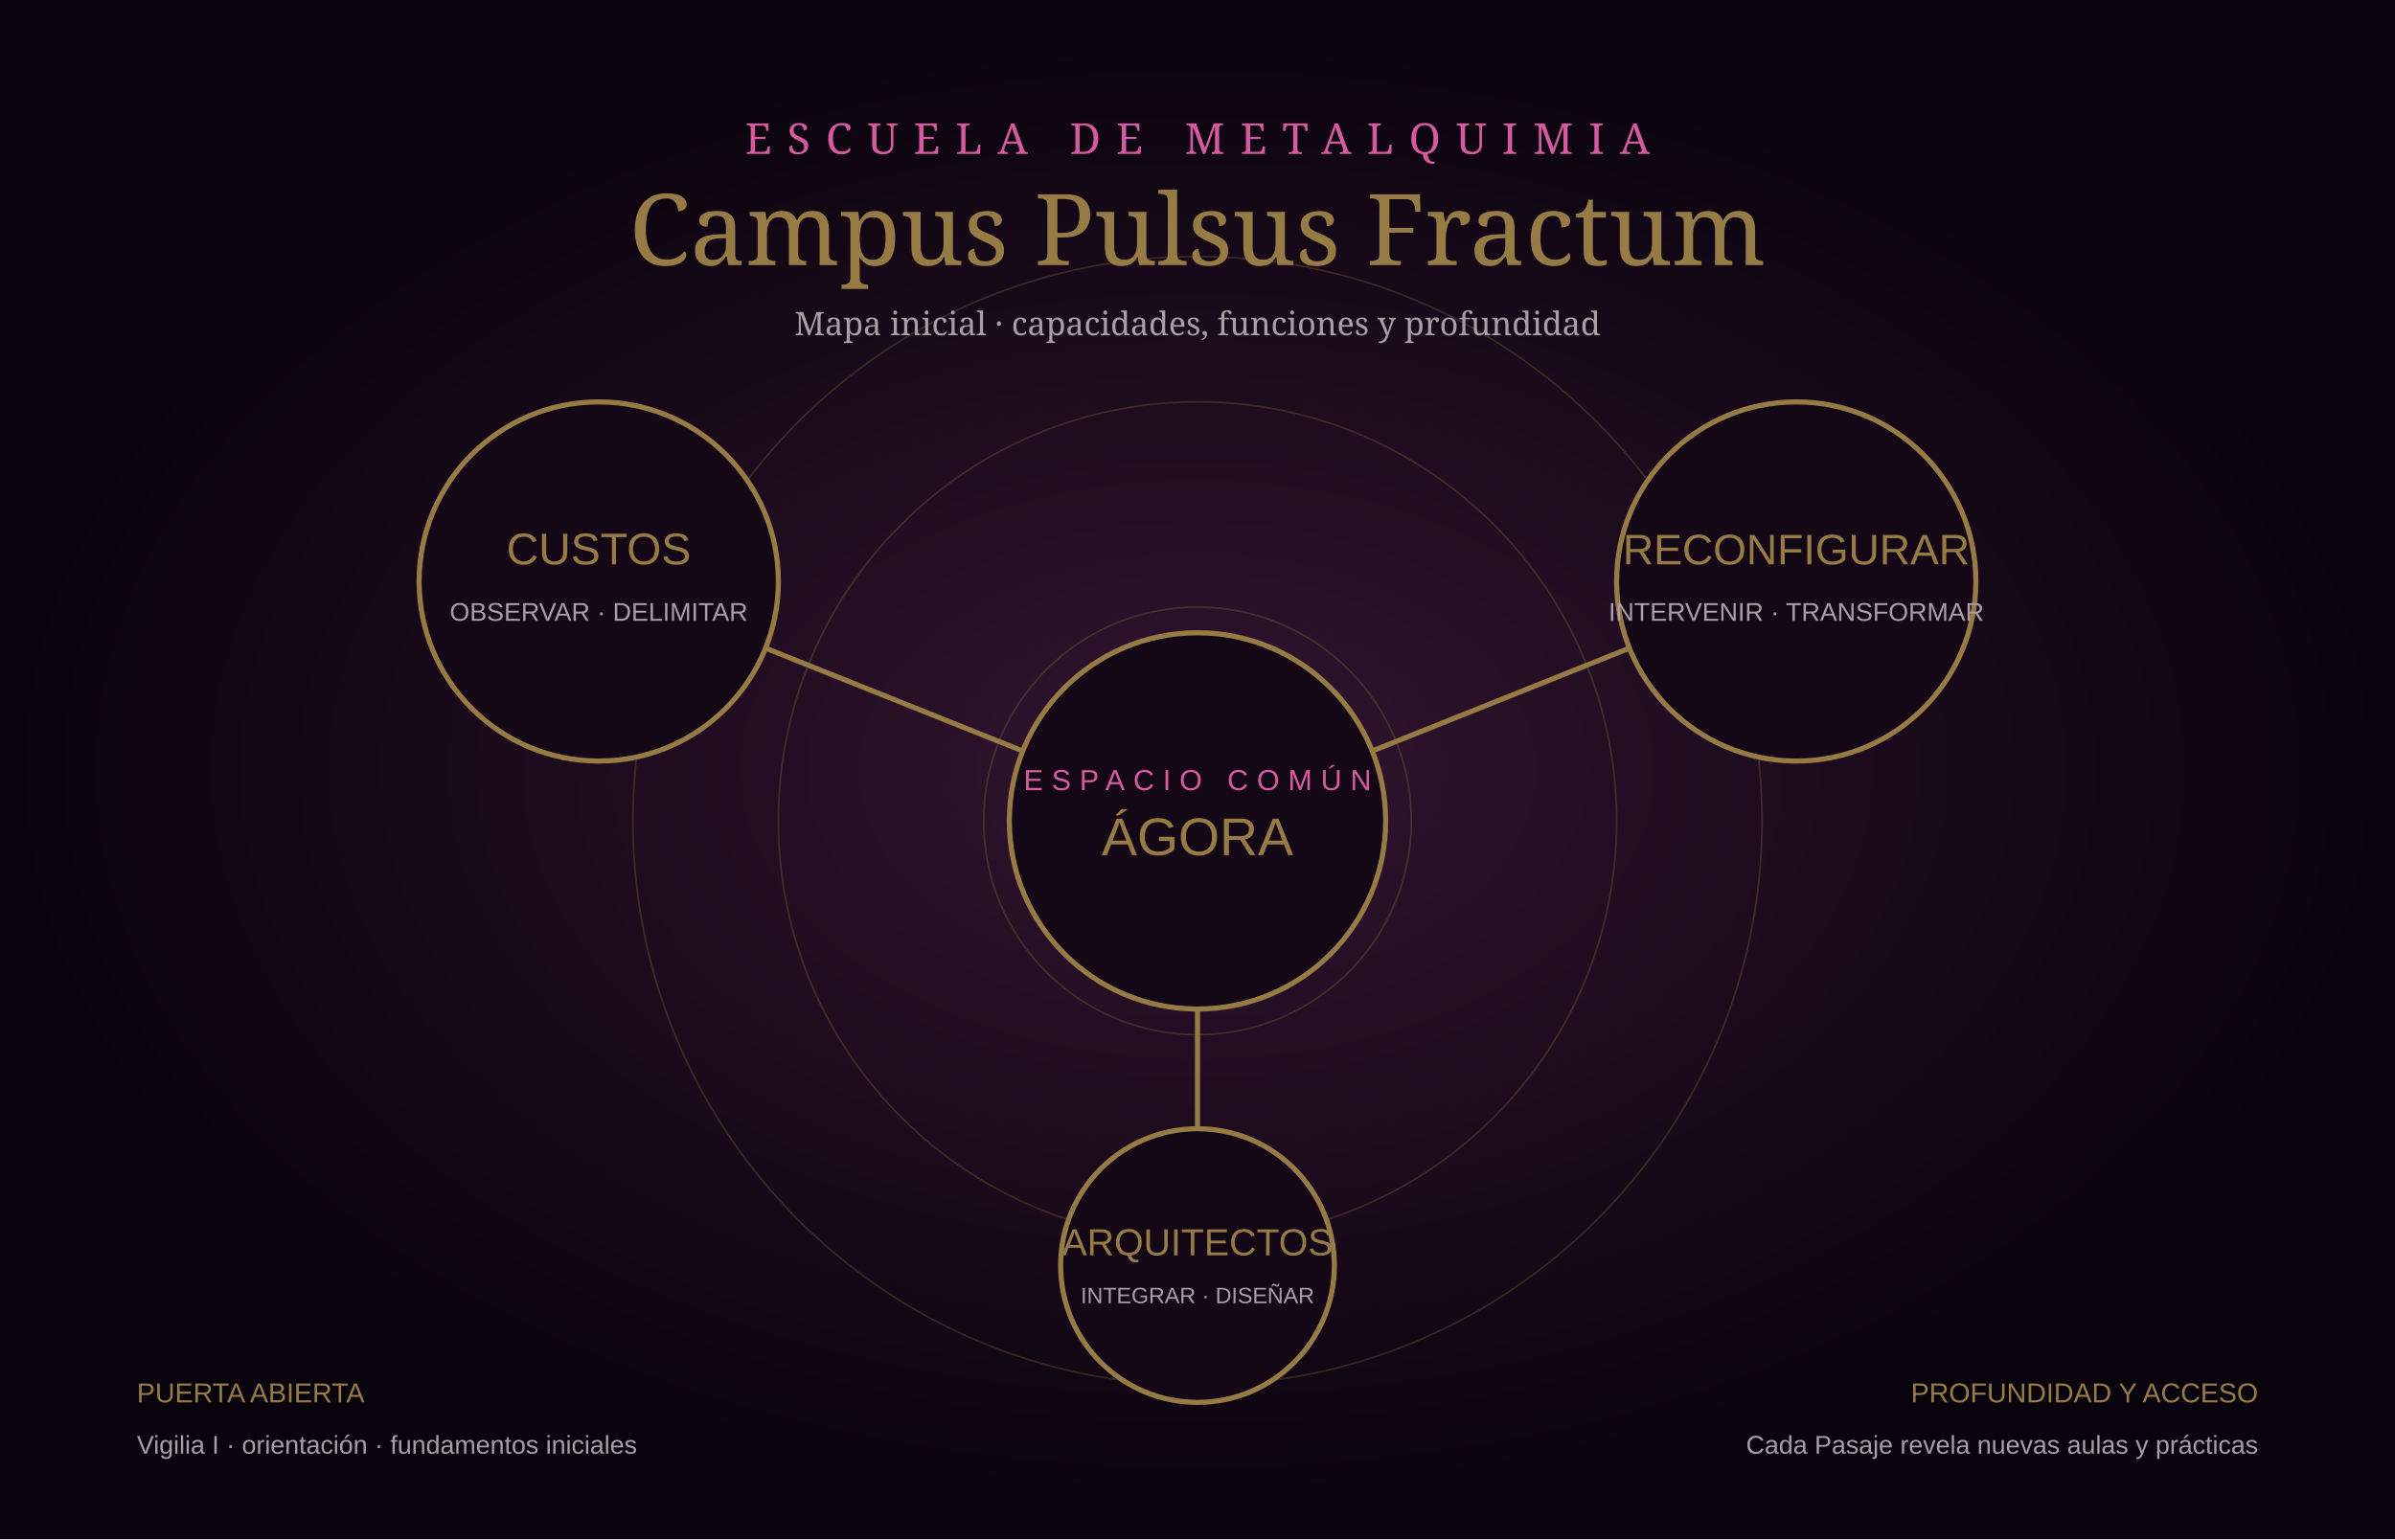
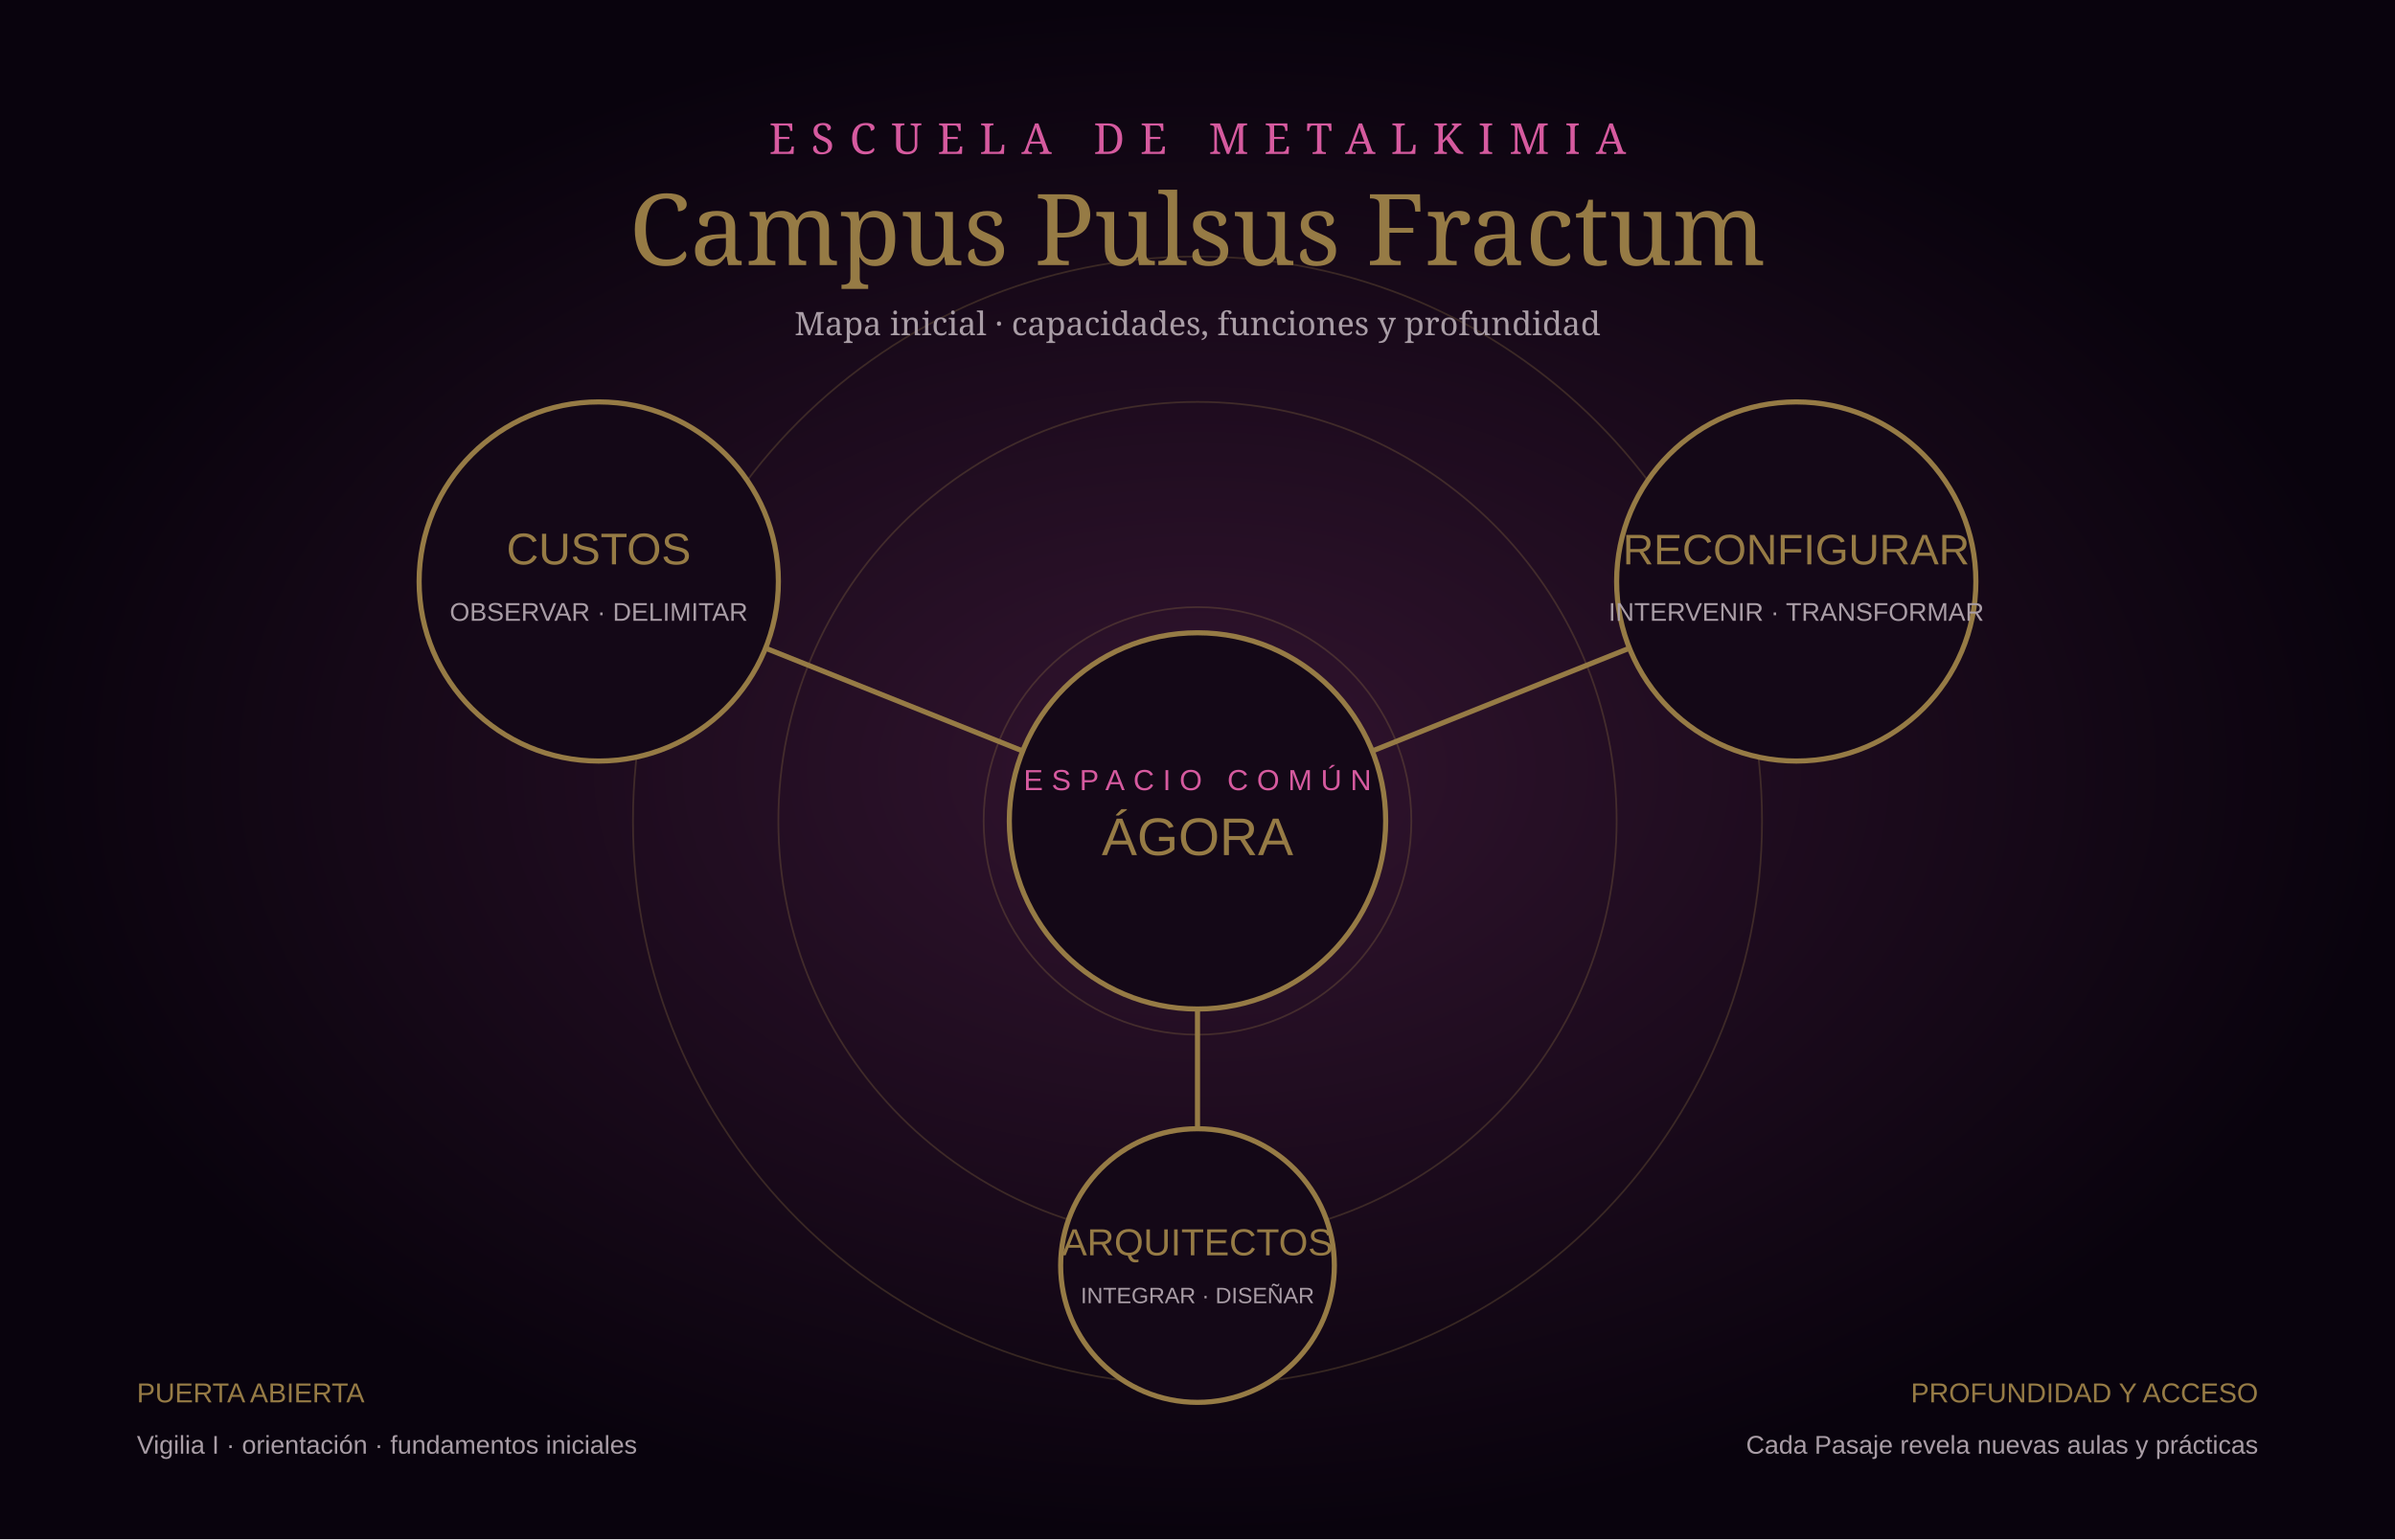
<svg xmlns="http://www.w3.org/2000/svg" width="1400" height="900" viewBox="0 0 1400 900">
  <defs>
    <radialGradient id="bg">
      <stop stop-color="#32142f" />
      <stop offset="1" stop-color="#09030d" />
    </radialGradient>
    <linearGradient id="gold" x2="0" y2="1">
      <stop stop-color="#967B45" />
      <stop offset=".45" stop-color="#967B45" />
      <stop offset="1" stop-color="#967B45" />
    </linearGradient>
    <filter id="glow">
      <feGaussianBlur stdDeviation="8" result="b" />
      <feMerge>
        <feMergeNode in="b" />
        <feMergeNode in="SourceGraphic" />
      </feMerge>
    </filter>
  </defs>
  <rect width="1400" height="900" fill="url(#bg)" />
  <g fill="none" stroke="#967B45" opacity=".28">
    <circle cx="700" cy="480" r="330" />
    <circle cx="700" cy="480" r="245" />
    <circle cx="700" cy="480" r="125" />
  </g>
  <g font-family="Georgia,serif" text-anchor="middle">
-     <text x="700" y="90" font-size="25" letter-spacing="9" fill="#d65a9f">ESCUELA DE METALQUIMIA</text>
+     <text x="700" y="90" font-size="25" letter-spacing="9" fill="#d65a9f">ESCUELA DE METALKIMIA</text>
    <text x="700" y="155" font-size="58" fill="url(#gold)">Campus Pulsus Fractum</text>
    <text x="700" y="196" font-size="19" fill="#a99da6">Mapa inicial · capacidades, funciones y profundidad</text>
  </g>
  <g stroke="url(#gold)" stroke-width="3" fill="#140817">
    <path d="M700 480 350 340M700 480 1050 340M700 480 700 740" />
    <circle cx="700" cy="480" r="110" />
    <circle cx="350" cy="340" r="105" />
    <circle cx="1050" cy="340" r="105" />
    <circle cx="700" cy="740" r="80" />
  </g>
  <g font-family="Arial,sans-serif" text-anchor="middle">
    <text x="700" y="462" font-size="17" letter-spacing="5" fill="#d65a9f">ESPACIO COMÚN</text>
    <text x="700" y="500" font-size="31" fill="#967B45">ÁGORA</text>
    <text x="350" y="330" font-size="26" fill="#967B45">CUSTOS</text>
    <text x="350" y="363" font-size="15" fill="#a99da6">OBSERVAR · DELIMITAR</text>
    <text x="1050" y="330" font-size="25" fill="#967B45">RECONFIGURAR</text>
    <text x="1050" y="363" font-size="15" fill="#a99da6">INTERVENIR · TRANSFORMAR</text>
    <text x="700" y="734" font-size="22" fill="#967B45">ARQUITECTOS</text>
    <text x="700" y="762" font-size="13" fill="#a99da6">INTEGRAR · DISEÑAR</text>
  </g>
  <g font-family="Arial,sans-serif">
    <text x="80" y="820" font-size="16" fill="#967B45">PUERTA ABIERTA</text>
    <text x="80" y="850" font-size="15" fill="#a99da6">Vigilia I · orientación · fundamentos iniciales</text>
    <text x="1320" y="820" text-anchor="end" font-size="16" fill="#967B45">PROFUNDIDAD Y ACCESO</text>
    <text x="1320" y="850" text-anchor="end" font-size="15" fill="#a99da6">Cada Pasaje revela nuevas aulas y prácticas</text>
  </g>
</svg>
